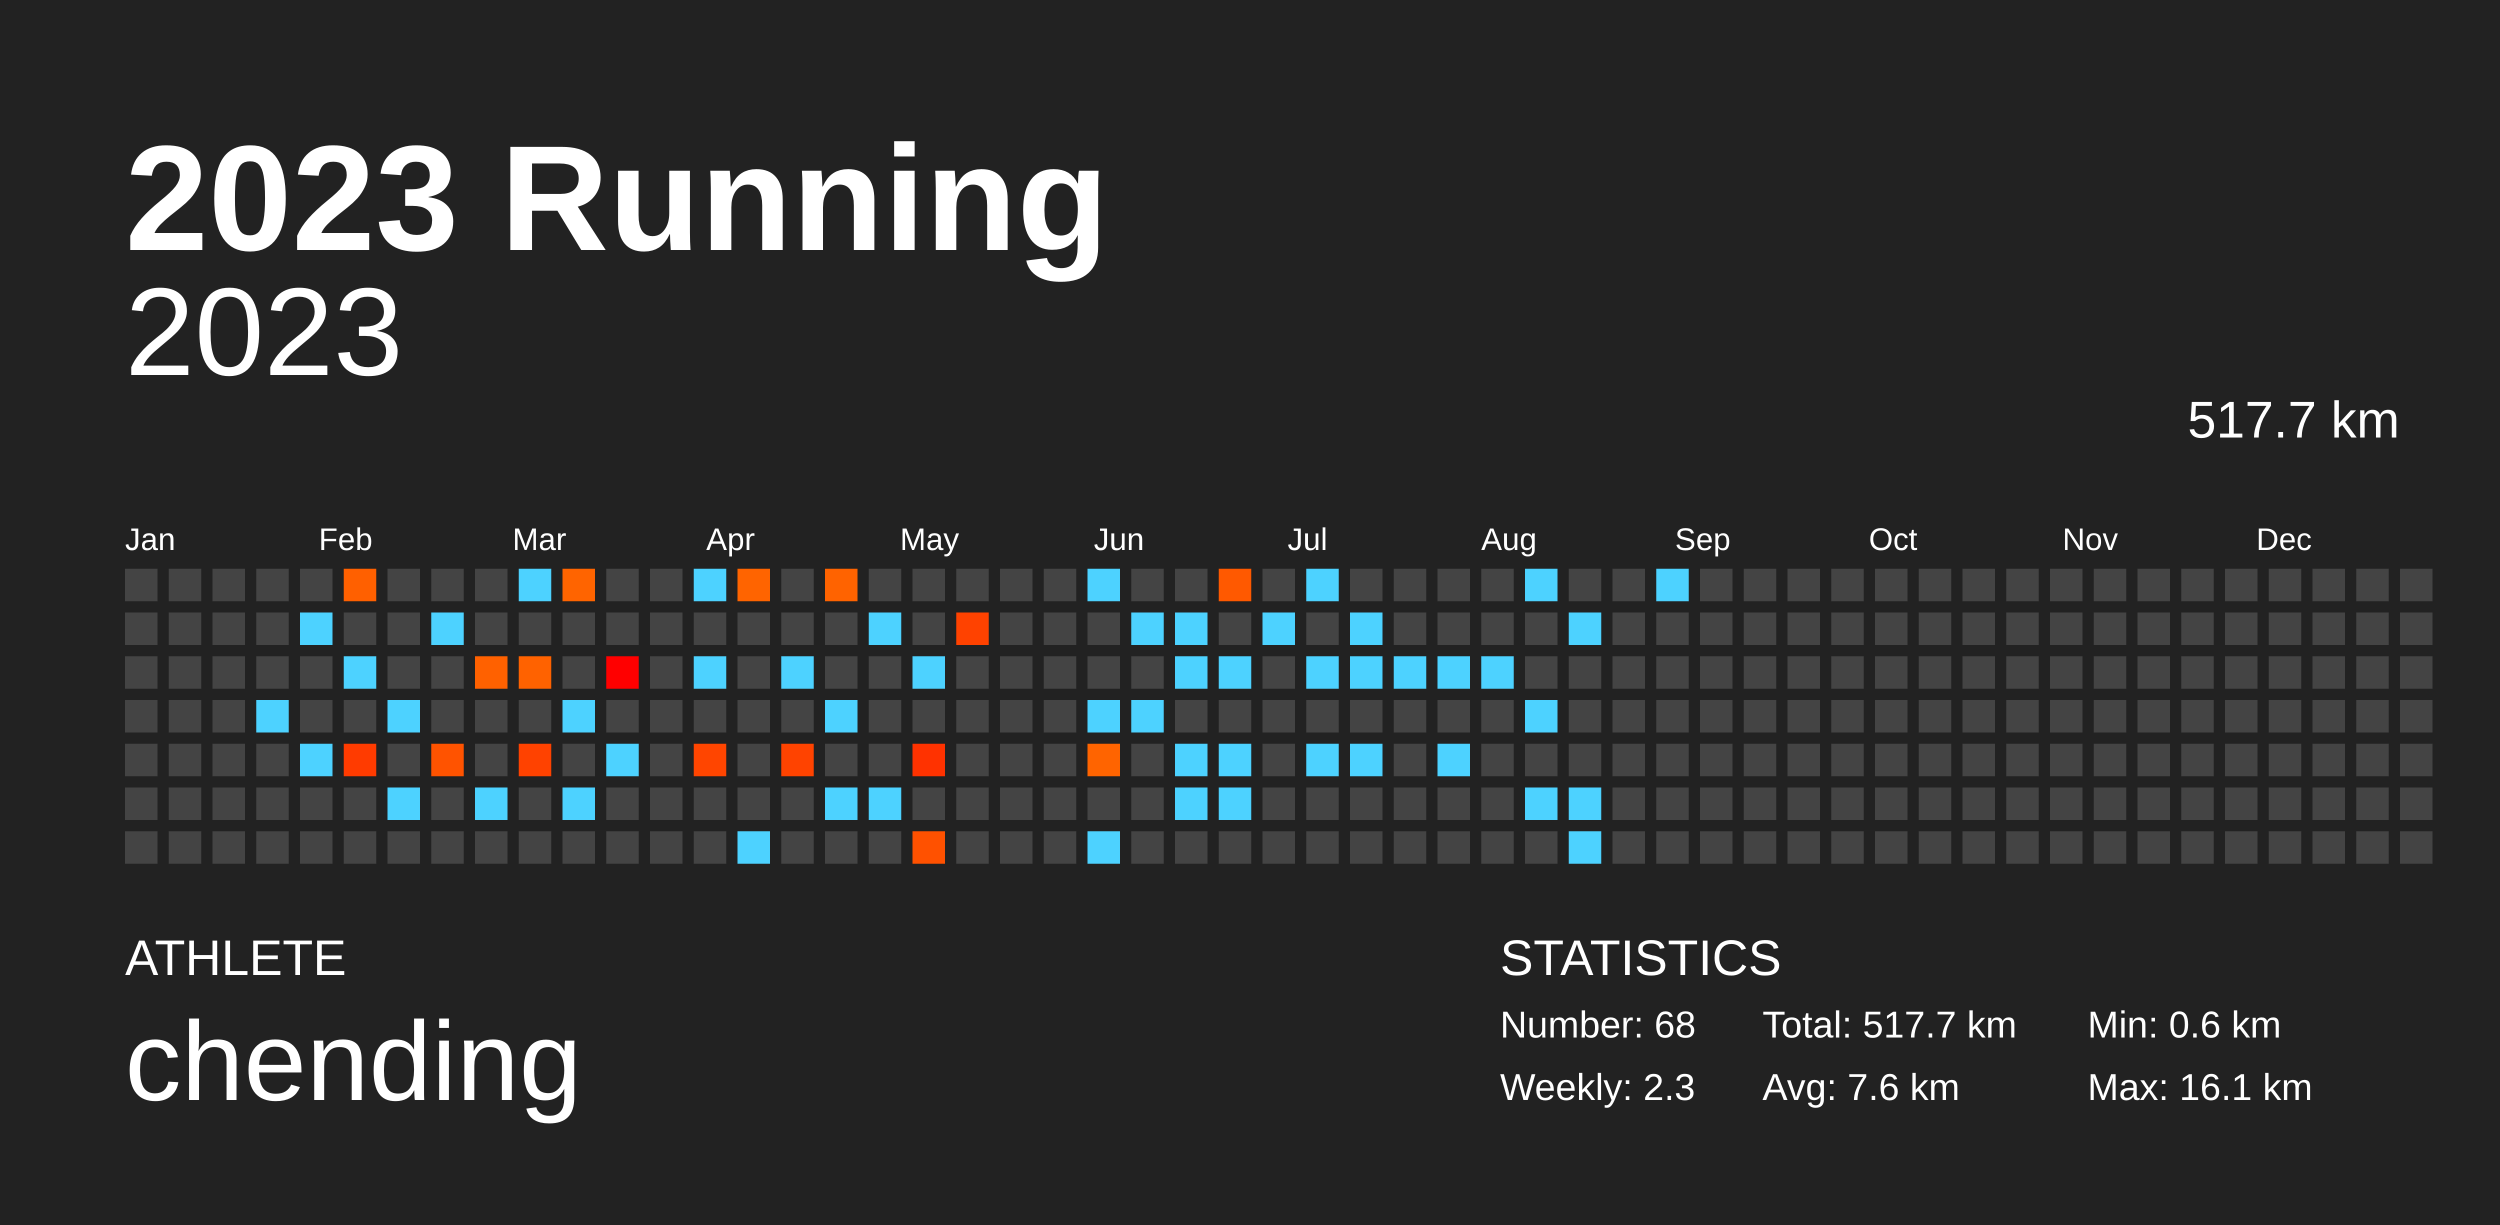
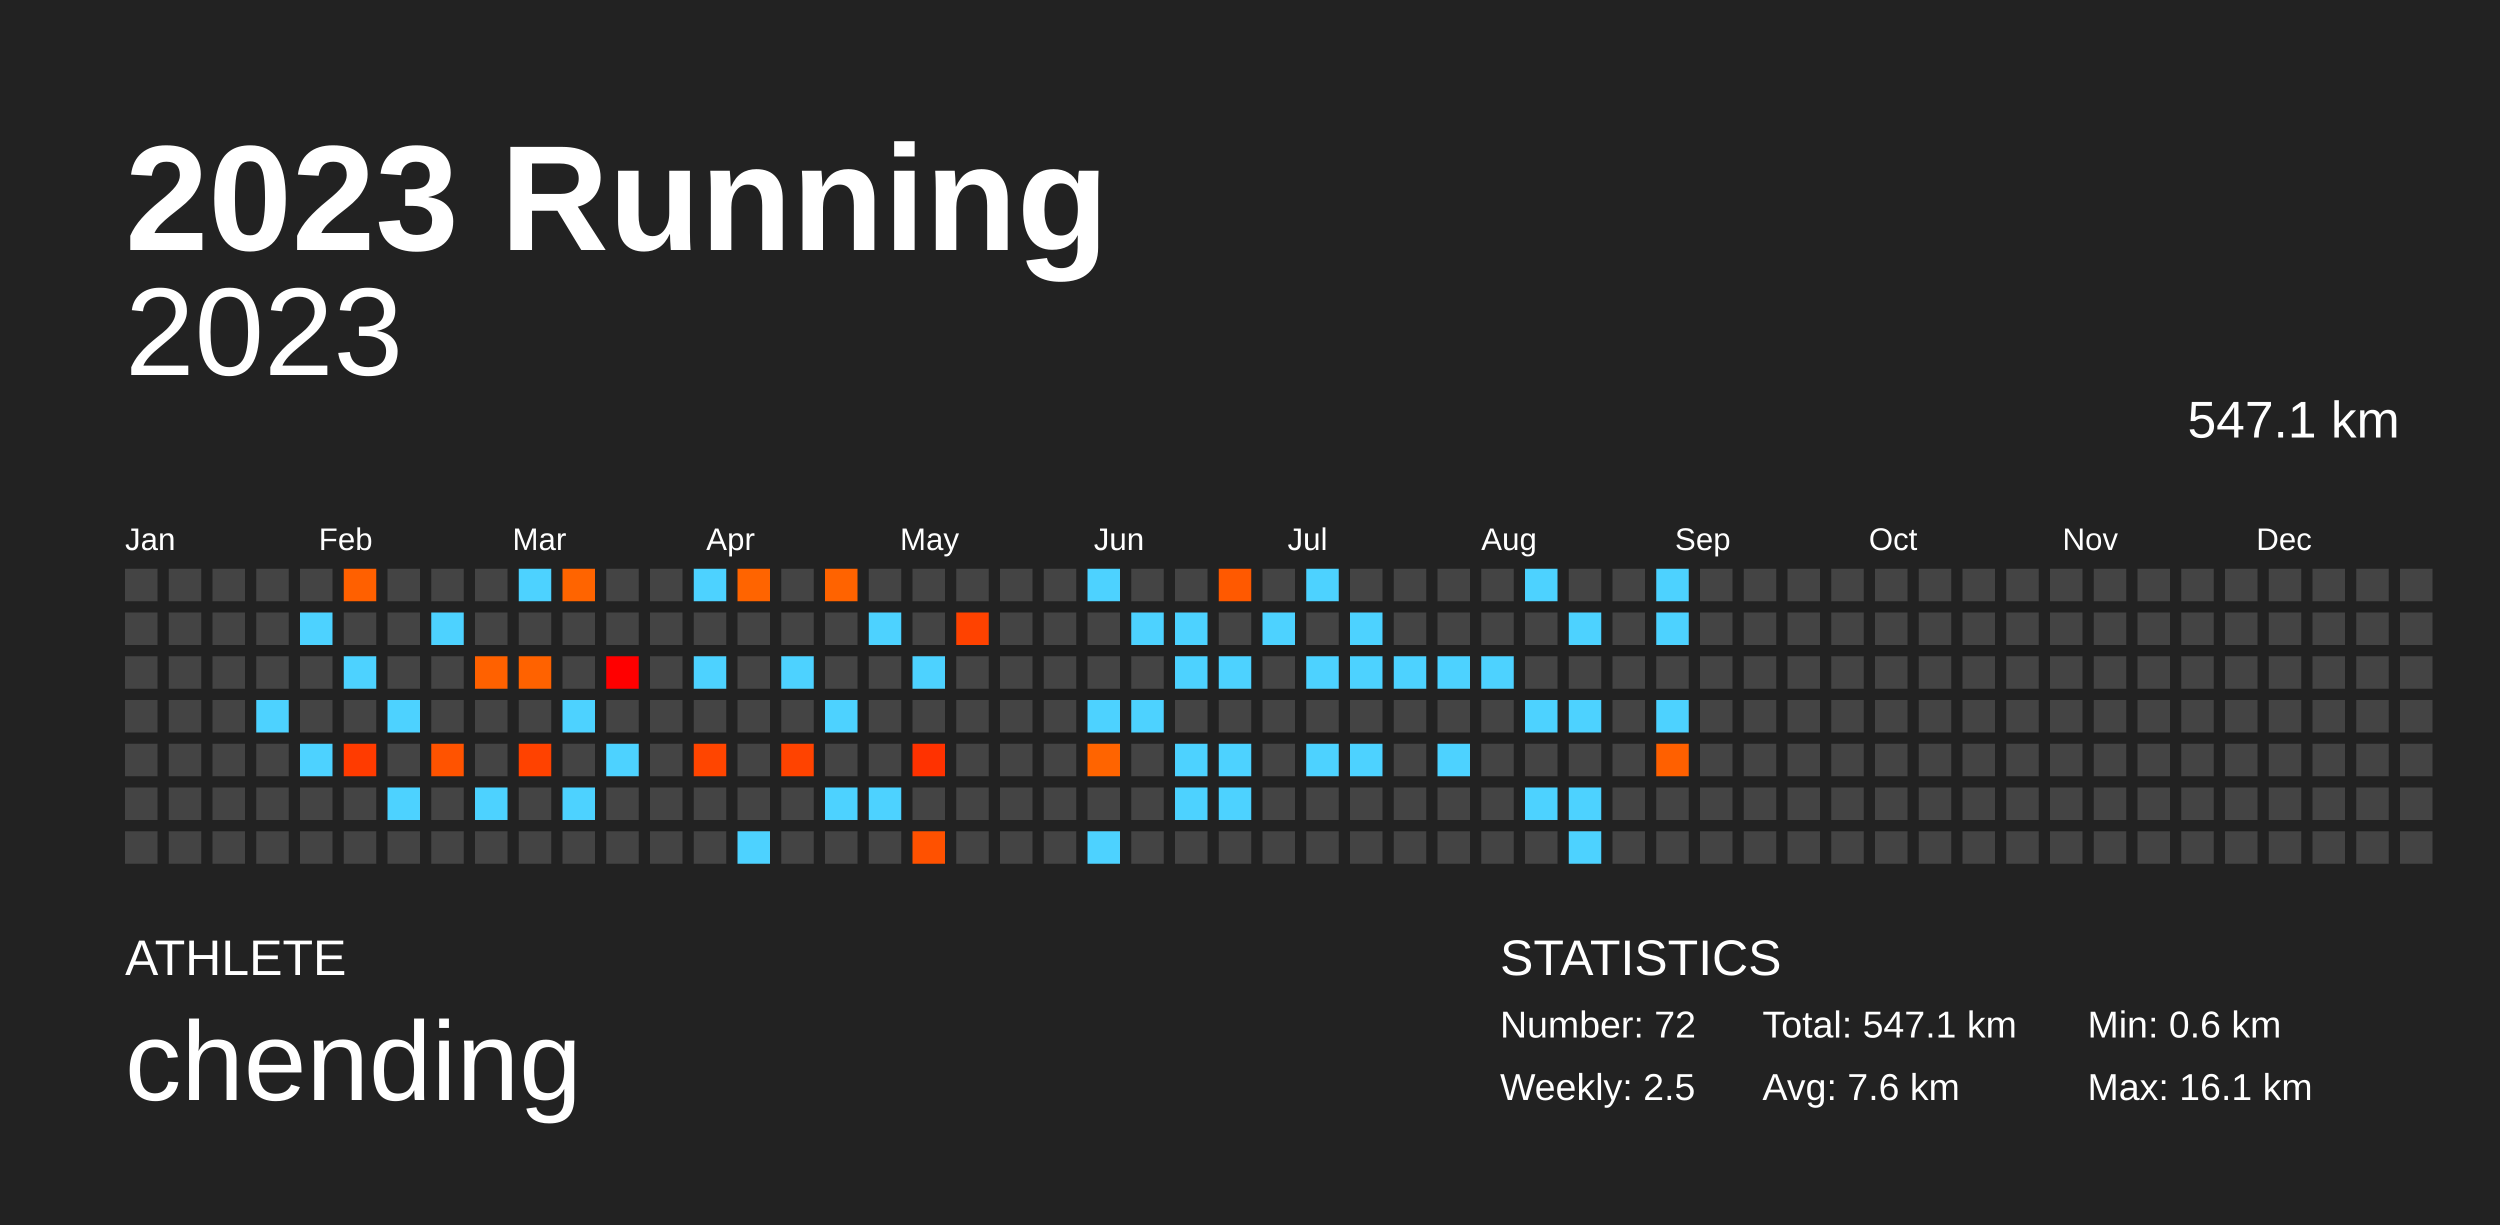
<svg xmlns="http://www.w3.org/2000/svg" baseProfile="full" height="98mm" version="1.1" viewBox="0,0,200,98" width="200mm">
  <defs />
  <rect fill="#222222" height="98" width="200" x="0" y="0" />
  <text fill="#FFFFFF" style="font-size:12px; font-family:Arial; font-weight:bold;" x="10" y="20">2023 Running</text>
  <text fill="#FFFFFF" style="font-size:4px; font-family:Arial" x="10" y="78">ATHLETE</text>
  <text fill="#FFFFFF" style="font-size:9px; font-family:Arial" x="10" y="88">chending</text>
  <text fill="#FFFFFF" style="font-size:4px; font-family:Arial" x="120" y="78">STATISTICS</text>
-   <text fill="#FFFFFF" style="font-size:3px; font-family:Arial" x="120" y="83">Number: 68</text>
-   <text fill="#FFFFFF" style="font-size:3px; font-family:Arial" x="120" y="88">Weekly: 2.3</text>
-   <text fill="#FFFFFF" style="font-size:3px; font-family:Arial" x="141" y="83">Total: 517.7 km</text>
+   <text fill="#FFFFFF" style="font-size:3px; font-family:Arial" x="120" y="83">Number: 72</text>
+   <text fill="#FFFFFF" style="font-size:3px; font-family:Arial" x="120" y="88">Weekly: 2.5</text>
+   <text fill="#FFFFFF" style="font-size:3px; font-family:Arial" x="141" y="83">Total: 547.1 km</text>
  <text fill="#FFFFFF" style="font-size:3px; font-family:Arial" x="141" y="88">Avg: 7.6 km</text>
  <text fill="#FFFFFF" style="font-size:3px; font-family:Arial" x="167" y="83">Min: 0.6 km</text>
  <text fill="#FFFFFF" style="font-size:3px; font-family:Arial" x="167" y="88">Max: 16.1 km</text>
  <text alignment-baseline="hanging" fill="#FFFFFF" style="font-size:10.0px; font-family:Arial;" x="10" y="30">2023</text>
-   <text alignment-baseline="hanging" fill="#FFFFFF" style="font-size:4.125px; font-family:Arial;" x="175" y="35">517.7 km</text>
+   <text alignment-baseline="hanging" fill="#FFFFFF" style="font-size:4.125px; font-family:Arial;" x="175" y="35">547.1 km</text>
  <text fill="#FFFFFF" style="font-size:2.5px; font-family:Arial" x="10.0" y="44">Jan</text>
  <text fill="#FFFFFF" style="font-size:2.5px; font-family:Arial" x="25.5" y="44">Feb</text>
  <text fill="#FFFFFF" style="font-size:2.5px; font-family:Arial" x="41.0" y="44">Mar</text>
  <text fill="#FFFFFF" style="font-size:2.5px; font-family:Arial" x="56.5" y="44">Apr</text>
  <text fill="#FFFFFF" style="font-size:2.5px; font-family:Arial" x="72.0" y="44">May</text>
  <text fill="#FFFFFF" style="font-size:2.5px; font-family:Arial" x="87.5" y="44">Jun</text>
  <text fill="#FFFFFF" style="font-size:2.5px; font-family:Arial" x="103.0" y="44">Jul</text>
  <text fill="#FFFFFF" style="font-size:2.5px; font-family:Arial" x="118.5" y="44">Aug</text>
  <text fill="#FFFFFF" style="font-size:2.5px; font-family:Arial" x="134.0" y="44">Sep</text>
  <text fill="#FFFFFF" style="font-size:2.5px; font-family:Arial" x="149.5" y="44">Oct</text>
  <text fill="#FFFFFF" style="font-size:2.5px; font-family:Arial" x="165.0" y="44">Nov</text>
  <text fill="#FFFFFF" style="font-size:2.5px; font-family:Arial" x="180.5" y="44">Dec</text>
  <rect fill="#444444" height="2.6" width="2.6" x="10.0" y="45.5" />
  <rect fill="#444444" height="2.6" width="2.6" x="10.0" y="49.0" />
  <rect fill="#444444" height="2.6" width="2.6" x="10.0" y="52.5" />
  <rect fill="#444444" height="2.6" width="2.6" x="10.0" y="56.0" />
  <rect fill="#444444" height="2.6" width="2.6" x="10.0" y="59.5" />
  <rect fill="#444444" height="2.6" width="2.6" x="10.0" y="63.0" />
  <rect fill="#444444" height="2.6" width="2.6" x="10.0" y="66.5" />
  <rect fill="#444444" height="2.6" width="2.6" x="13.5" y="45.5" />
  <rect fill="#444444" height="2.6" width="2.6" x="13.5" y="49.0" />
  <rect fill="#444444" height="2.6" width="2.6" x="13.5" y="52.5" />
  <rect fill="#444444" height="2.6" width="2.6" x="13.5" y="56.0" />
  <rect fill="#444444" height="2.6" width="2.6" x="13.5" y="59.5" />
  <rect fill="#444444" height="2.6" width="2.6" x="13.5" y="63.0" />
  <rect fill="#444444" height="2.6" width="2.6" x="13.5" y="66.5" />
  <rect fill="#444444" height="2.6" width="2.6" x="17.0" y="45.5" />
  <rect fill="#444444" height="2.6" width="2.6" x="17.0" y="49.0" />
  <rect fill="#444444" height="2.6" width="2.6" x="17.0" y="52.5" />
  <rect fill="#444444" height="2.6" width="2.6" x="17.0" y="56.0" />
  <rect fill="#444444" height="2.6" width="2.6" x="17.0" y="59.5" />
  <rect fill="#444444" height="2.6" width="2.6" x="17.0" y="63.0" />
  <rect fill="#444444" height="2.6" width="2.6" x="17.0" y="66.5" />
  <rect fill="#444444" height="2.6" width="2.6" x="20.5" y="45.5" />
  <rect fill="#444444" height="2.6" width="2.6" x="20.5" y="49.0" />
  <rect fill="#444444" height="2.6" width="2.6" x="20.5" y="52.5" />
  <rect fill="#4dd2ff" height="2.6" width="2.6" x="20.5" y="56.0" />
  <rect fill="#444444" height="2.6" width="2.6" x="20.5" y="59.5" />
  <rect fill="#444444" height="2.6" width="2.6" x="20.5" y="63.0" />
  <rect fill="#444444" height="2.6" width="2.6" x="20.5" y="66.5" />
  <rect fill="#444444" height="2.6" width="2.6" x="24.0" y="45.5" />
  <rect fill="#4dd2ff" height="2.6" width="2.6" x="24.0" y="49.0" />
  <rect fill="#444444" height="2.6" width="2.6" x="24.0" y="52.5" />
  <rect fill="#444444" height="2.6" width="2.6" x="24.0" y="56.0" />
  <rect fill="#4dd2ff" height="2.6" width="2.6" x="24.0" y="59.5" />
  <rect fill="#444444" height="2.6" width="2.6" x="24.0" y="63.0" />
  <rect fill="#444444" height="2.6" width="2.6" x="24.0" y="66.5" />
  <rect fill="#ff6000" height="2.6" width="2.6" x="27.5" y="45.5" />
  <rect fill="#444444" height="2.6" width="2.6" x="27.5" y="49.0" />
  <rect fill="#4dd2ff" height="2.6" width="2.6" x="27.5" y="52.5" />
  <rect fill="#444444" height="2.6" width="2.6" x="27.5" y="56.0" />
  <rect fill="#ff3b00" height="2.6" width="2.6" x="27.5" y="59.5" />
  <rect fill="#444444" height="2.6" width="2.6" x="27.5" y="63.0" />
  <rect fill="#444444" height="2.6" width="2.6" x="27.5" y="66.5" />
  <rect fill="#444444" height="2.6" width="2.6" x="31.0" y="45.5" />
  <rect fill="#444444" height="2.6" width="2.6" x="31.0" y="49.0" />
  <rect fill="#444444" height="2.6" width="2.6" x="31.0" y="52.5" />
  <rect fill="#4dd2ff" height="2.6" width="2.6" x="31.0" y="56.0" />
  <rect fill="#444444" height="2.6" width="2.6" x="31.0" y="59.5" />
  <rect fill="#4dd2ff" height="2.6" width="2.6" x="31.0" y="63.0" />
  <rect fill="#444444" height="2.6" width="2.6" x="31.0" y="66.5" />
  <rect fill="#444444" height="2.6" width="2.6" x="34.5" y="45.5" />
  <rect fill="#4dd2ff" height="2.6" width="2.6" x="34.5" y="49.0" />
  <rect fill="#444444" height="2.6" width="2.6" x="34.5" y="52.5" />
  <rect fill="#444444" height="2.6" width="2.6" x="34.5" y="56.0" />
  <rect fill="#ff5300" height="2.6" width="2.6" x="34.5" y="59.5" />
  <rect fill="#444444" height="2.6" width="2.6" x="34.5" y="63.0" />
  <rect fill="#444444" height="2.6" width="2.6" x="34.5" y="66.5" />
  <rect fill="#444444" height="2.6" width="2.6" x="38.0" y="45.5" />
  <rect fill="#444444" height="2.6" width="2.6" x="38.0" y="49.0" />
  <rect fill="#ff6100" height="2.6" width="2.6" x="38.0" y="52.5" />
  <rect fill="#444444" height="2.6" width="2.6" x="38.0" y="56.0" />
  <rect fill="#444444" height="2.6" width="2.6" x="38.0" y="59.5" />
  <rect fill="#4dd2ff" height="2.6" width="2.6" x="38.0" y="63.0" />
  <rect fill="#444444" height="2.6" width="2.6" x="38.0" y="66.5" />
  <rect fill="#4dd2ff" height="2.6" width="2.6" x="41.5" y="45.5" />
  <rect fill="#444444" height="2.6" width="2.6" x="41.5" y="49.0" />
  <rect fill="#ff6200" height="2.6" width="2.6" x="41.5" y="52.5" />
  <rect fill="#444444" height="2.6" width="2.6" x="41.5" y="56.0" />
  <rect fill="#ff4200" height="2.6" width="2.6" x="41.5" y="59.5" />
  <rect fill="#444444" height="2.6" width="2.6" x="41.5" y="63.0" />
  <rect fill="#444444" height="2.6" width="2.6" x="41.5" y="66.5" />
  <rect fill="#ff6400" height="2.6" width="2.6" x="45.0" y="45.5" />
  <rect fill="#444444" height="2.6" width="2.6" x="45.0" y="49.0" />
  <rect fill="#444444" height="2.6" width="2.6" x="45.0" y="52.5" />
  <rect fill="#4dd2ff" height="2.6" width="2.6" x="45.0" y="56.0" />
  <rect fill="#444444" height="2.6" width="2.6" x="45.0" y="59.5" />
  <rect fill="#4dd2ff" height="2.6" width="2.6" x="45.0" y="63.0" />
  <rect fill="#444444" height="2.6" width="2.6" x="45.0" y="66.5" />
  <rect fill="#444444" height="2.6" width="2.6" x="48.5" y="45.5" />
  <rect fill="#444444" height="2.6" width="2.6" x="48.5" y="49.0" />
  <rect fill="#ff0000" height="2.6" width="2.6" x="48.5" y="52.5" />
  <rect fill="#444444" height="2.6" width="2.6" x="48.5" y="56.0" />
  <rect fill="#4dd2ff" height="2.6" width="2.6" x="48.5" y="59.5" />
  <rect fill="#444444" height="2.6" width="2.6" x="48.5" y="63.0" />
  <rect fill="#444444" height="2.6" width="2.6" x="48.5" y="66.5" />
  <rect fill="#444444" height="2.6" width="2.6" x="52.0" y="45.5" />
  <rect fill="#444444" height="2.6" width="2.6" x="52.0" y="49.0" />
  <rect fill="#444444" height="2.6" width="2.6" x="52.0" y="52.5" />
  <rect fill="#444444" height="2.6" width="2.6" x="52.0" y="56.0" />
  <rect fill="#444444" height="2.6" width="2.6" x="52.0" y="59.5" />
  <rect fill="#444444" height="2.6" width="2.6" x="52.0" y="63.0" />
  <rect fill="#444444" height="2.6" width="2.6" x="52.0" y="66.5" />
  <rect fill="#4dd2ff" height="2.6" width="2.6" x="55.5" y="45.5" />
  <rect fill="#444444" height="2.6" width="2.6" x="55.5" y="49.0" />
  <rect fill="#4dd2ff" height="2.6" width="2.6" x="55.5" y="52.5" />
  <rect fill="#444444" height="2.6" width="2.6" x="55.5" y="56.0" />
  <rect fill="#ff4500" height="2.6" width="2.6" x="55.5" y="59.5" />
  <rect fill="#444444" height="2.6" width="2.6" x="55.5" y="63.0" />
  <rect fill="#444444" height="2.6" width="2.6" x="55.5" y="66.5" />
  <rect fill="#ff6400" height="2.6" width="2.6" x="59.0" y="45.5" />
  <rect fill="#444444" height="2.6" width="2.6" x="59.0" y="49.0" />
  <rect fill="#444444" height="2.6" width="2.6" x="59.0" y="52.5" />
  <rect fill="#444444" height="2.6" width="2.6" x="59.0" y="56.0" />
  <rect fill="#444444" height="2.6" width="2.6" x="59.0" y="59.5" />
  <rect fill="#444444" height="2.6" width="2.6" x="59.0" y="63.0" />
  <rect fill="#4dd2ff" height="2.6" width="2.6" x="59.0" y="66.5" />
  <rect fill="#444444" height="2.6" width="2.6" x="62.5" y="45.5" />
  <rect fill="#444444" height="2.6" width="2.6" x="62.5" y="49.0" />
  <rect fill="#4dd2ff" height="2.6" width="2.6" x="62.5" y="52.5" />
  <rect fill="#444444" height="2.6" width="2.6" x="62.5" y="56.0" />
  <rect fill="#ff4300" height="2.6" width="2.6" x="62.5" y="59.5" />
  <rect fill="#444444" height="2.6" width="2.6" x="62.5" y="63.0" />
  <rect fill="#444444" height="2.6" width="2.6" x="62.5" y="66.5" />
  <rect fill="#ff6300" height="2.6" width="2.6" x="66.0" y="45.5" />
  <rect fill="#444444" height="2.6" width="2.6" x="66.0" y="49.0" />
  <rect fill="#444444" height="2.6" width="2.6" x="66.0" y="52.5" />
  <rect fill="#4dd2ff" height="2.6" width="2.6" x="66.0" y="56.0" />
  <rect fill="#444444" height="2.6" width="2.6" x="66.0" y="59.5" />
  <rect fill="#4dd2ff" height="2.6" width="2.6" x="66.0" y="63.0" />
  <rect fill="#444444" height="2.6" width="2.6" x="66.0" y="66.5" />
  <rect fill="#444444" height="2.6" width="2.6" x="69.5" y="45.5" />
  <rect fill="#4dd2ff" height="2.6" width="2.6" x="69.5" y="49.0" />
  <rect fill="#444444" height="2.6" width="2.6" x="69.5" y="52.5" />
  <rect fill="#444444" height="2.6" width="2.6" x="69.5" y="56.0" />
  <rect fill="#444444" height="2.6" width="2.6" x="69.5" y="59.5" />
  <rect fill="#4dd2ff" height="2.6" width="2.6" x="69.5" y="63.0" />
  <rect fill="#444444" height="2.6" width="2.6" x="69.5" y="66.5" />
  <rect fill="#444444" height="2.6" width="2.6" x="73.0" y="45.5" />
  <rect fill="#444444" height="2.6" width="2.6" x="73.0" y="49.0" />
  <rect fill="#4dd2ff" height="2.6" width="2.6" x="73.0" y="52.5" />
  <rect fill="#444444" height="2.6" width="2.6" x="73.0" y="56.0" />
  <rect fill="#ff3200" height="2.6" width="2.6" x="73.0" y="59.5" />
  <rect fill="#444444" height="2.6" width="2.6" x="73.0" y="63.0" />
  <rect fill="#ff5100" height="2.6" width="2.6" x="73.0" y="66.5" />
  <rect fill="#444444" height="2.6" width="2.6" x="76.5" y="45.5" />
  <rect fill="#ff4200" height="2.6" width="2.6" x="76.5" y="49.0" />
  <rect fill="#444444" height="2.6" width="2.6" x="76.5" y="52.5" />
  <rect fill="#444444" height="2.6" width="2.6" x="76.5" y="56.0" />
  <rect fill="#444444" height="2.6" width="2.6" x="76.5" y="59.5" />
  <rect fill="#444444" height="2.6" width="2.6" x="76.5" y="63.0" />
  <rect fill="#444444" height="2.6" width="2.6" x="76.5" y="66.5" />
  <rect fill="#444444" height="2.6" width="2.6" x="80.0" y="45.5" />
  <rect fill="#444444" height="2.6" width="2.6" x="80.0" y="49.0" />
  <rect fill="#444444" height="2.6" width="2.6" x="80.0" y="52.5" />
  <rect fill="#444444" height="2.6" width="2.6" x="80.0" y="56.0" />
  <rect fill="#444444" height="2.6" width="2.6" x="80.0" y="59.5" />
  <rect fill="#444444" height="2.6" width="2.6" x="80.0" y="63.0" />
  <rect fill="#444444" height="2.6" width="2.6" x="80.0" y="66.5" />
  <rect fill="#444444" height="2.6" width="2.6" x="83.5" y="45.5" />
  <rect fill="#444444" height="2.6" width="2.6" x="83.5" y="49.0" />
  <rect fill="#444444" height="2.6" width="2.6" x="83.5" y="52.5" />
  <rect fill="#444444" height="2.6" width="2.6" x="83.5" y="56.0" />
  <rect fill="#444444" height="2.6" width="2.6" x="83.5" y="59.5" />
  <rect fill="#444444" height="2.6" width="2.6" x="83.5" y="63.0" />
  <rect fill="#444444" height="2.6" width="2.6" x="83.5" y="66.5" />
  <rect fill="#4dd2ff" height="2.6" width="2.6" x="87.0" y="45.5" />
  <rect fill="#444444" height="2.6" width="2.6" x="87.0" y="49.0" />
  <rect fill="#444444" height="2.6" width="2.6" x="87.0" y="52.5" />
  <rect fill="#4dd2ff" height="2.6" width="2.6" x="87.0" y="56.0" />
  <rect fill="#ff6400" height="2.6" width="2.6" x="87.0" y="59.5" />
  <rect fill="#444444" height="2.6" width="2.6" x="87.0" y="63.0" />
  <rect fill="#4dd2ff" height="2.6" width="2.6" x="87.0" y="66.5" />
  <rect fill="#444444" height="2.6" width="2.6" x="90.5" y="45.5" />
  <rect fill="#4dd2ff" height="2.6" width="2.6" x="90.5" y="49.0" />
  <rect fill="#444444" height="2.6" width="2.6" x="90.5" y="52.5" />
  <rect fill="#4dd2ff" height="2.6" width="2.6" x="90.5" y="56.0" />
  <rect fill="#444444" height="2.6" width="2.6" x="90.5" y="59.5" />
  <rect fill="#444444" height="2.6" width="2.6" x="90.5" y="63.0" />
  <rect fill="#444444" height="2.6" width="2.6" x="90.5" y="66.5" />
  <rect fill="#444444" height="2.6" width="2.6" x="94.0" y="45.5" />
  <rect fill="#4dd2ff" height="2.6" width="2.6" x="94.0" y="49.0" />
  <rect fill="#4dd2ff" height="2.6" width="2.6" x="94.0" y="52.5" />
  <rect fill="#444444" height="2.6" width="2.6" x="94.0" y="56.0" />
  <rect fill="#4dd2ff" height="2.6" width="2.6" x="94.0" y="59.5" />
  <rect fill="#4dd2ff" height="2.6" width="2.6" x="94.0" y="63.0" />
  <rect fill="#444444" height="2.6" width="2.6" x="94.0" y="66.5" />
  <rect fill="#ff5900" height="2.6" width="2.6" x="97.5" y="45.5" />
  <rect fill="#444444" height="2.6" width="2.6" x="97.5" y="49.0" />
  <rect fill="#4dd2ff" height="2.6" width="2.6" x="97.5" y="52.5" />
  <rect fill="#444444" height="2.6" width="2.6" x="97.5" y="56.0" />
  <rect fill="#4dd2ff" height="2.6" width="2.6" x="97.5" y="59.5" />
  <rect fill="#4dd2ff" height="2.6" width="2.6" x="97.5" y="63.0" />
  <rect fill="#444444" height="2.6" width="2.6" x="97.5" y="66.5" />
  <rect fill="#444444" height="2.6" width="2.6" x="101.0" y="45.5" />
  <rect fill="#4dd2ff" height="2.6" width="2.6" x="101.0" y="49.0" />
  <rect fill="#444444" height="2.6" width="2.6" x="101.0" y="52.5" />
  <rect fill="#444444" height="2.6" width="2.6" x="101.0" y="56.0" />
  <rect fill="#444444" height="2.6" width="2.6" x="101.0" y="59.5" />
  <rect fill="#444444" height="2.6" width="2.6" x="101.0" y="63.0" />
  <rect fill="#444444" height="2.6" width="2.6" x="101.0" y="66.5" />
  <rect fill="#4dd2ff" height="2.6" width="2.6" x="104.5" y="45.5" />
  <rect fill="#444444" height="2.6" width="2.6" x="104.5" y="49.0" />
  <rect fill="#4dd2ff" height="2.6" width="2.6" x="104.5" y="52.5" />
  <rect fill="#444444" height="2.6" width="2.6" x="104.5" y="56.0" />
  <rect fill="#4dd2ff" height="2.6" width="2.6" x="104.5" y="59.5" />
  <rect fill="#444444" height="2.6" width="2.6" x="104.5" y="63.0" />
  <rect fill="#444444" height="2.6" width="2.6" x="104.5" y="66.5" />
  <rect fill="#444444" height="2.6" width="2.6" x="108.0" y="45.5" />
  <rect fill="#4dd2ff" height="2.6" width="2.6" x="108.0" y="49.0" />
  <rect fill="#4dd2ff" height="2.6" width="2.6" x="108.0" y="52.5" />
  <rect fill="#444444" height="2.6" width="2.6" x="108.0" y="56.0" />
  <rect fill="#4dd2ff" height="2.6" width="2.6" x="108.0" y="59.5" />
  <rect fill="#444444" height="2.6" width="2.6" x="108.0" y="63.0" />
  <rect fill="#444444" height="2.6" width="2.6" x="108.0" y="66.5" />
  <rect fill="#444444" height="2.6" width="2.6" x="111.5" y="45.5" />
  <rect fill="#444444" height="2.6" width="2.6" x="111.5" y="49.0" />
  <rect fill="#4dd2ff" height="2.6" width="2.6" x="111.5" y="52.5" />
  <rect fill="#444444" height="2.6" width="2.6" x="111.5" y="56.0" />
  <rect fill="#444444" height="2.6" width="2.6" x="111.5" y="59.5" />
  <rect fill="#444444" height="2.6" width="2.6" x="111.5" y="63.0" />
  <rect fill="#444444" height="2.6" width="2.6" x="111.5" y="66.5" />
  <rect fill="#444444" height="2.6" width="2.6" x="115.0" y="45.5" />
  <rect fill="#444444" height="2.6" width="2.6" x="115.0" y="49.0" />
  <rect fill="#4dd2ff" height="2.6" width="2.6" x="115.0" y="52.5" />
  <rect fill="#444444" height="2.6" width="2.6" x="115.0" y="56.0" />
  <rect fill="#4dd2ff" height="2.6" width="2.6" x="115.0" y="59.5" />
  <rect fill="#444444" height="2.6" width="2.6" x="115.0" y="63.0" />
  <rect fill="#444444" height="2.6" width="2.6" x="115.0" y="66.5" />
  <rect fill="#444444" height="2.6" width="2.6" x="118.5" y="45.5" />
  <rect fill="#444444" height="2.6" width="2.6" x="118.5" y="49.0" />
  <rect fill="#4dd2ff" height="2.6" width="2.6" x="118.5" y="52.5" />
  <rect fill="#444444" height="2.6" width="2.6" x="118.5" y="56.0" />
  <rect fill="#444444" height="2.6" width="2.6" x="118.5" y="59.5" />
  <rect fill="#444444" height="2.6" width="2.6" x="118.5" y="63.0" />
  <rect fill="#444444" height="2.6" width="2.6" x="118.5" y="66.5" />
  <rect fill="#4dd2ff" height="2.6" width="2.6" x="122.0" y="45.5" />
  <rect fill="#444444" height="2.6" width="2.6" x="122.0" y="49.0" />
  <rect fill="#444444" height="2.6" width="2.6" x="122.0" y="52.5" />
  <rect fill="#4dd2ff" height="2.6" width="2.6" x="122.0" y="56.0" />
  <rect fill="#444444" height="2.6" width="2.6" x="122.0" y="59.5" />
  <rect fill="#4dd2ff" height="2.6" width="2.6" x="122.0" y="63.0" />
  <rect fill="#444444" height="2.6" width="2.6" x="122.0" y="66.5" />
  <rect fill="#444444" height="2.6" width="2.6" x="125.5" y="45.5" />
  <rect fill="#4dd2ff" height="2.6" width="2.6" x="125.5" y="49.0" />
  <rect fill="#444444" height="2.6" width="2.6" x="125.5" y="52.5" />
-   <rect fill="#444444" height="2.6" width="2.6" x="125.5" y="56.0" />
+   <rect fill="#4dd2ff" height="2.6" width="2.6" x="125.5" y="56.0" />
  <rect fill="#444444" height="2.6" width="2.6" x="125.5" y="59.5" />
  <rect fill="#4dd2ff" height="2.6" width="2.6" x="125.5" y="63.0" />
  <rect fill="#4dd2ff" height="2.6" width="2.6" x="125.5" y="66.5" />
  <rect fill="#444444" height="2.6" width="2.6" x="129.0" y="45.5" />
  <rect fill="#444444" height="2.6" width="2.6" x="129.0" y="49.0" />
  <rect fill="#444444" height="2.6" width="2.6" x="129.0" y="52.5" />
  <rect fill="#444444" height="2.6" width="2.6" x="129.0" y="56.0" />
  <rect fill="#444444" height="2.6" width="2.6" x="129.0" y="59.5" />
  <rect fill="#444444" height="2.6" width="2.6" x="129.0" y="63.0" />
  <rect fill="#444444" height="2.6" width="2.6" x="129.0" y="66.5" />
  <rect fill="#4dd2ff" height="2.6" width="2.6" x="132.5" y="45.5" />
-   <rect fill="#444444" height="2.6" width="2.6" x="132.5" y="49.0" />
+   <rect fill="#4dd2ff" height="2.6" width="2.6" x="132.5" y="49.0" />
  <rect fill="#444444" height="2.6" width="2.6" x="132.5" y="52.5" />
-   <rect fill="#444444" height="2.6" width="2.6" x="132.5" y="56.0" />
-   <rect fill="#444444" height="2.6" width="2.6" x="132.5" y="59.5" />
+   <rect fill="#4dd2ff" height="2.6" width="2.6" x="132.5" y="56.0" />
+   <rect fill="#ff6000" height="2.6" width="2.6" x="132.5" y="59.5" />
  <rect fill="#444444" height="2.6" width="2.6" x="132.5" y="63.0" />
  <rect fill="#444444" height="2.6" width="2.6" x="132.5" y="66.5" />
  <rect fill="#444444" height="2.6" width="2.6" x="136.0" y="45.5" />
  <rect fill="#444444" height="2.6" width="2.6" x="136.0" y="49.0" />
  <rect fill="#444444" height="2.6" width="2.6" x="136.0" y="52.5" />
  <rect fill="#444444" height="2.6" width="2.6" x="136.0" y="56.0" />
  <rect fill="#444444" height="2.6" width="2.6" x="136.0" y="59.5" />
  <rect fill="#444444" height="2.6" width="2.6" x="136.0" y="63.0" />
  <rect fill="#444444" height="2.6" width="2.6" x="136.0" y="66.5" />
  <rect fill="#444444" height="2.6" width="2.6" x="139.5" y="45.5" />
  <rect fill="#444444" height="2.6" width="2.6" x="139.5" y="49.0" />
  <rect fill="#444444" height="2.6" width="2.6" x="139.5" y="52.5" />
  <rect fill="#444444" height="2.6" width="2.6" x="139.5" y="56.0" />
  <rect fill="#444444" height="2.6" width="2.6" x="139.5" y="59.5" />
  <rect fill="#444444" height="2.6" width="2.6" x="139.5" y="63.0" />
  <rect fill="#444444" height="2.6" width="2.6" x="139.5" y="66.5" />
  <rect fill="#444444" height="2.6" width="2.6" x="143.0" y="45.5" />
  <rect fill="#444444" height="2.6" width="2.6" x="143.0" y="49.0" />
  <rect fill="#444444" height="2.6" width="2.6" x="143.0" y="52.5" />
  <rect fill="#444444" height="2.6" width="2.6" x="143.0" y="56.0" />
  <rect fill="#444444" height="2.6" width="2.6" x="143.0" y="59.5" />
  <rect fill="#444444" height="2.6" width="2.6" x="143.0" y="63.0" />
  <rect fill="#444444" height="2.6" width="2.6" x="143.0" y="66.5" />
  <rect fill="#444444" height="2.6" width="2.6" x="146.5" y="45.5" />
  <rect fill="#444444" height="2.6" width="2.6" x="146.5" y="49.0" />
  <rect fill="#444444" height="2.6" width="2.6" x="146.5" y="52.5" />
  <rect fill="#444444" height="2.6" width="2.6" x="146.5" y="56.0" />
  <rect fill="#444444" height="2.6" width="2.6" x="146.5" y="59.5" />
  <rect fill="#444444" height="2.6" width="2.6" x="146.5" y="63.0" />
  <rect fill="#444444" height="2.6" width="2.6" x="146.5" y="66.5" />
  <rect fill="#444444" height="2.6" width="2.6" x="150.0" y="45.5" />
  <rect fill="#444444" height="2.6" width="2.6" x="150.0" y="49.0" />
  <rect fill="#444444" height="2.6" width="2.6" x="150.0" y="52.5" />
  <rect fill="#444444" height="2.6" width="2.6" x="150.0" y="56.0" />
  <rect fill="#444444" height="2.6" width="2.6" x="150.0" y="59.5" />
  <rect fill="#444444" height="2.6" width="2.6" x="150.0" y="63.0" />
  <rect fill="#444444" height="2.6" width="2.6" x="150.0" y="66.5" />
  <rect fill="#444444" height="2.6" width="2.6" x="153.5" y="45.5" />
  <rect fill="#444444" height="2.6" width="2.6" x="153.5" y="49.0" />
  <rect fill="#444444" height="2.6" width="2.6" x="153.5" y="52.5" />
  <rect fill="#444444" height="2.6" width="2.6" x="153.5" y="56.0" />
  <rect fill="#444444" height="2.6" width="2.6" x="153.5" y="59.5" />
  <rect fill="#444444" height="2.6" width="2.6" x="153.5" y="63.0" />
  <rect fill="#444444" height="2.6" width="2.6" x="153.5" y="66.5" />
  <rect fill="#444444" height="2.6" width="2.6" x="157.0" y="45.5" />
  <rect fill="#444444" height="2.6" width="2.6" x="157.0" y="49.0" />
  <rect fill="#444444" height="2.6" width="2.6" x="157.0" y="52.5" />
  <rect fill="#444444" height="2.6" width="2.6" x="157.0" y="56.0" />
  <rect fill="#444444" height="2.6" width="2.6" x="157.0" y="59.5" />
  <rect fill="#444444" height="2.6" width="2.6" x="157.0" y="63.0" />
  <rect fill="#444444" height="2.6" width="2.6" x="157.0" y="66.5" />
  <rect fill="#444444" height="2.6" width="2.6" x="160.5" y="45.5" />
  <rect fill="#444444" height="2.6" width="2.6" x="160.5" y="49.0" />
  <rect fill="#444444" height="2.6" width="2.6" x="160.5" y="52.5" />
  <rect fill="#444444" height="2.6" width="2.6" x="160.5" y="56.0" />
  <rect fill="#444444" height="2.6" width="2.6" x="160.5" y="59.5" />
  <rect fill="#444444" height="2.6" width="2.6" x="160.5" y="63.0" />
  <rect fill="#444444" height="2.6" width="2.6" x="160.5" y="66.5" />
  <rect fill="#444444" height="2.6" width="2.6" x="164.0" y="45.5" />
  <rect fill="#444444" height="2.6" width="2.6" x="164.0" y="49.0" />
  <rect fill="#444444" height="2.6" width="2.6" x="164.0" y="52.5" />
  <rect fill="#444444" height="2.6" width="2.6" x="164.0" y="56.0" />
  <rect fill="#444444" height="2.6" width="2.6" x="164.0" y="59.5" />
  <rect fill="#444444" height="2.6" width="2.6" x="164.0" y="63.0" />
  <rect fill="#444444" height="2.6" width="2.6" x="164.0" y="66.5" />
  <rect fill="#444444" height="2.6" width="2.6" x="167.5" y="45.5" />
  <rect fill="#444444" height="2.6" width="2.6" x="167.5" y="49.0" />
  <rect fill="#444444" height="2.6" width="2.6" x="167.5" y="52.5" />
  <rect fill="#444444" height="2.6" width="2.6" x="167.5" y="56.0" />
  <rect fill="#444444" height="2.6" width="2.6" x="167.5" y="59.5" />
  <rect fill="#444444" height="2.6" width="2.6" x="167.5" y="63.0" />
  <rect fill="#444444" height="2.6" width="2.6" x="167.5" y="66.5" />
  <rect fill="#444444" height="2.6" width="2.6" x="171.0" y="45.5" />
  <rect fill="#444444" height="2.6" width="2.6" x="171.0" y="49.0" />
  <rect fill="#444444" height="2.6" width="2.6" x="171.0" y="52.5" />
  <rect fill="#444444" height="2.6" width="2.6" x="171.0" y="56.0" />
  <rect fill="#444444" height="2.6" width="2.6" x="171.0" y="59.5" />
  <rect fill="#444444" height="2.6" width="2.6" x="171.0" y="63.0" />
  <rect fill="#444444" height="2.6" width="2.6" x="171.0" y="66.5" />
  <rect fill="#444444" height="2.6" width="2.6" x="174.5" y="45.5" />
  <rect fill="#444444" height="2.6" width="2.6" x="174.5" y="49.0" />
  <rect fill="#444444" height="2.6" width="2.6" x="174.5" y="52.5" />
  <rect fill="#444444" height="2.6" width="2.6" x="174.5" y="56.0" />
  <rect fill="#444444" height="2.6" width="2.6" x="174.5" y="59.5" />
  <rect fill="#444444" height="2.6" width="2.6" x="174.5" y="63.0" />
  <rect fill="#444444" height="2.6" width="2.6" x="174.5" y="66.5" />
  <rect fill="#444444" height="2.6" width="2.6" x="178.0" y="45.5" />
  <rect fill="#444444" height="2.6" width="2.6" x="178.0" y="49.0" />
  <rect fill="#444444" height="2.6" width="2.6" x="178.0" y="52.5" />
  <rect fill="#444444" height="2.6" width="2.6" x="178.0" y="56.0" />
  <rect fill="#444444" height="2.6" width="2.6" x="178.0" y="59.5" />
  <rect fill="#444444" height="2.6" width="2.6" x="178.0" y="63.0" />
  <rect fill="#444444" height="2.6" width="2.6" x="178.0" y="66.5" />
  <rect fill="#444444" height="2.6" width="2.6" x="181.5" y="45.5" />
  <rect fill="#444444" height="2.6" width="2.6" x="181.5" y="49.0" />
  <rect fill="#444444" height="2.6" width="2.6" x="181.5" y="52.5" />
  <rect fill="#444444" height="2.6" width="2.6" x="181.5" y="56.0" />
  <rect fill="#444444" height="2.6" width="2.6" x="181.5" y="59.5" />
  <rect fill="#444444" height="2.6" width="2.6" x="181.5" y="63.0" />
  <rect fill="#444444" height="2.6" width="2.6" x="181.5" y="66.5" />
  <rect fill="#444444" height="2.6" width="2.6" x="185.0" y="45.5" />
  <rect fill="#444444" height="2.6" width="2.6" x="185.0" y="49.0" />
  <rect fill="#444444" height="2.6" width="2.6" x="185.0" y="52.5" />
  <rect fill="#444444" height="2.6" width="2.6" x="185.0" y="56.0" />
  <rect fill="#444444" height="2.6" width="2.6" x="185.0" y="59.5" />
  <rect fill="#444444" height="2.6" width="2.6" x="185.0" y="63.0" />
  <rect fill="#444444" height="2.6" width="2.6" x="185.0" y="66.5" />
  <rect fill="#444444" height="2.6" width="2.6" x="188.5" y="45.5" />
  <rect fill="#444444" height="2.6" width="2.6" x="188.5" y="49.0" />
  <rect fill="#444444" height="2.6" width="2.6" x="188.5" y="52.5" />
  <rect fill="#444444" height="2.6" width="2.6" x="188.5" y="56.0" />
  <rect fill="#444444" height="2.6" width="2.6" x="188.5" y="59.5" />
  <rect fill="#444444" height="2.6" width="2.6" x="188.5" y="63.0" />
  <rect fill="#444444" height="2.6" width="2.6" x="188.5" y="66.5" />
  <rect fill="#444444" height="2.6" width="2.6" x="192.0" y="45.5" />
  <rect fill="#444444" height="2.6" width="2.6" x="192.0" y="49.0" />
  <rect fill="#444444" height="2.6" width="2.6" x="192.0" y="52.5" />
  <rect fill="#444444" height="2.6" width="2.6" x="192.0" y="56.0" />
  <rect fill="#444444" height="2.6" width="2.6" x="192.0" y="59.5" />
  <rect fill="#444444" height="2.6" width="2.6" x="192.0" y="63.0" />
  <rect fill="#444444" height="2.6" width="2.6" x="192.0" y="66.5" />
</svg>
